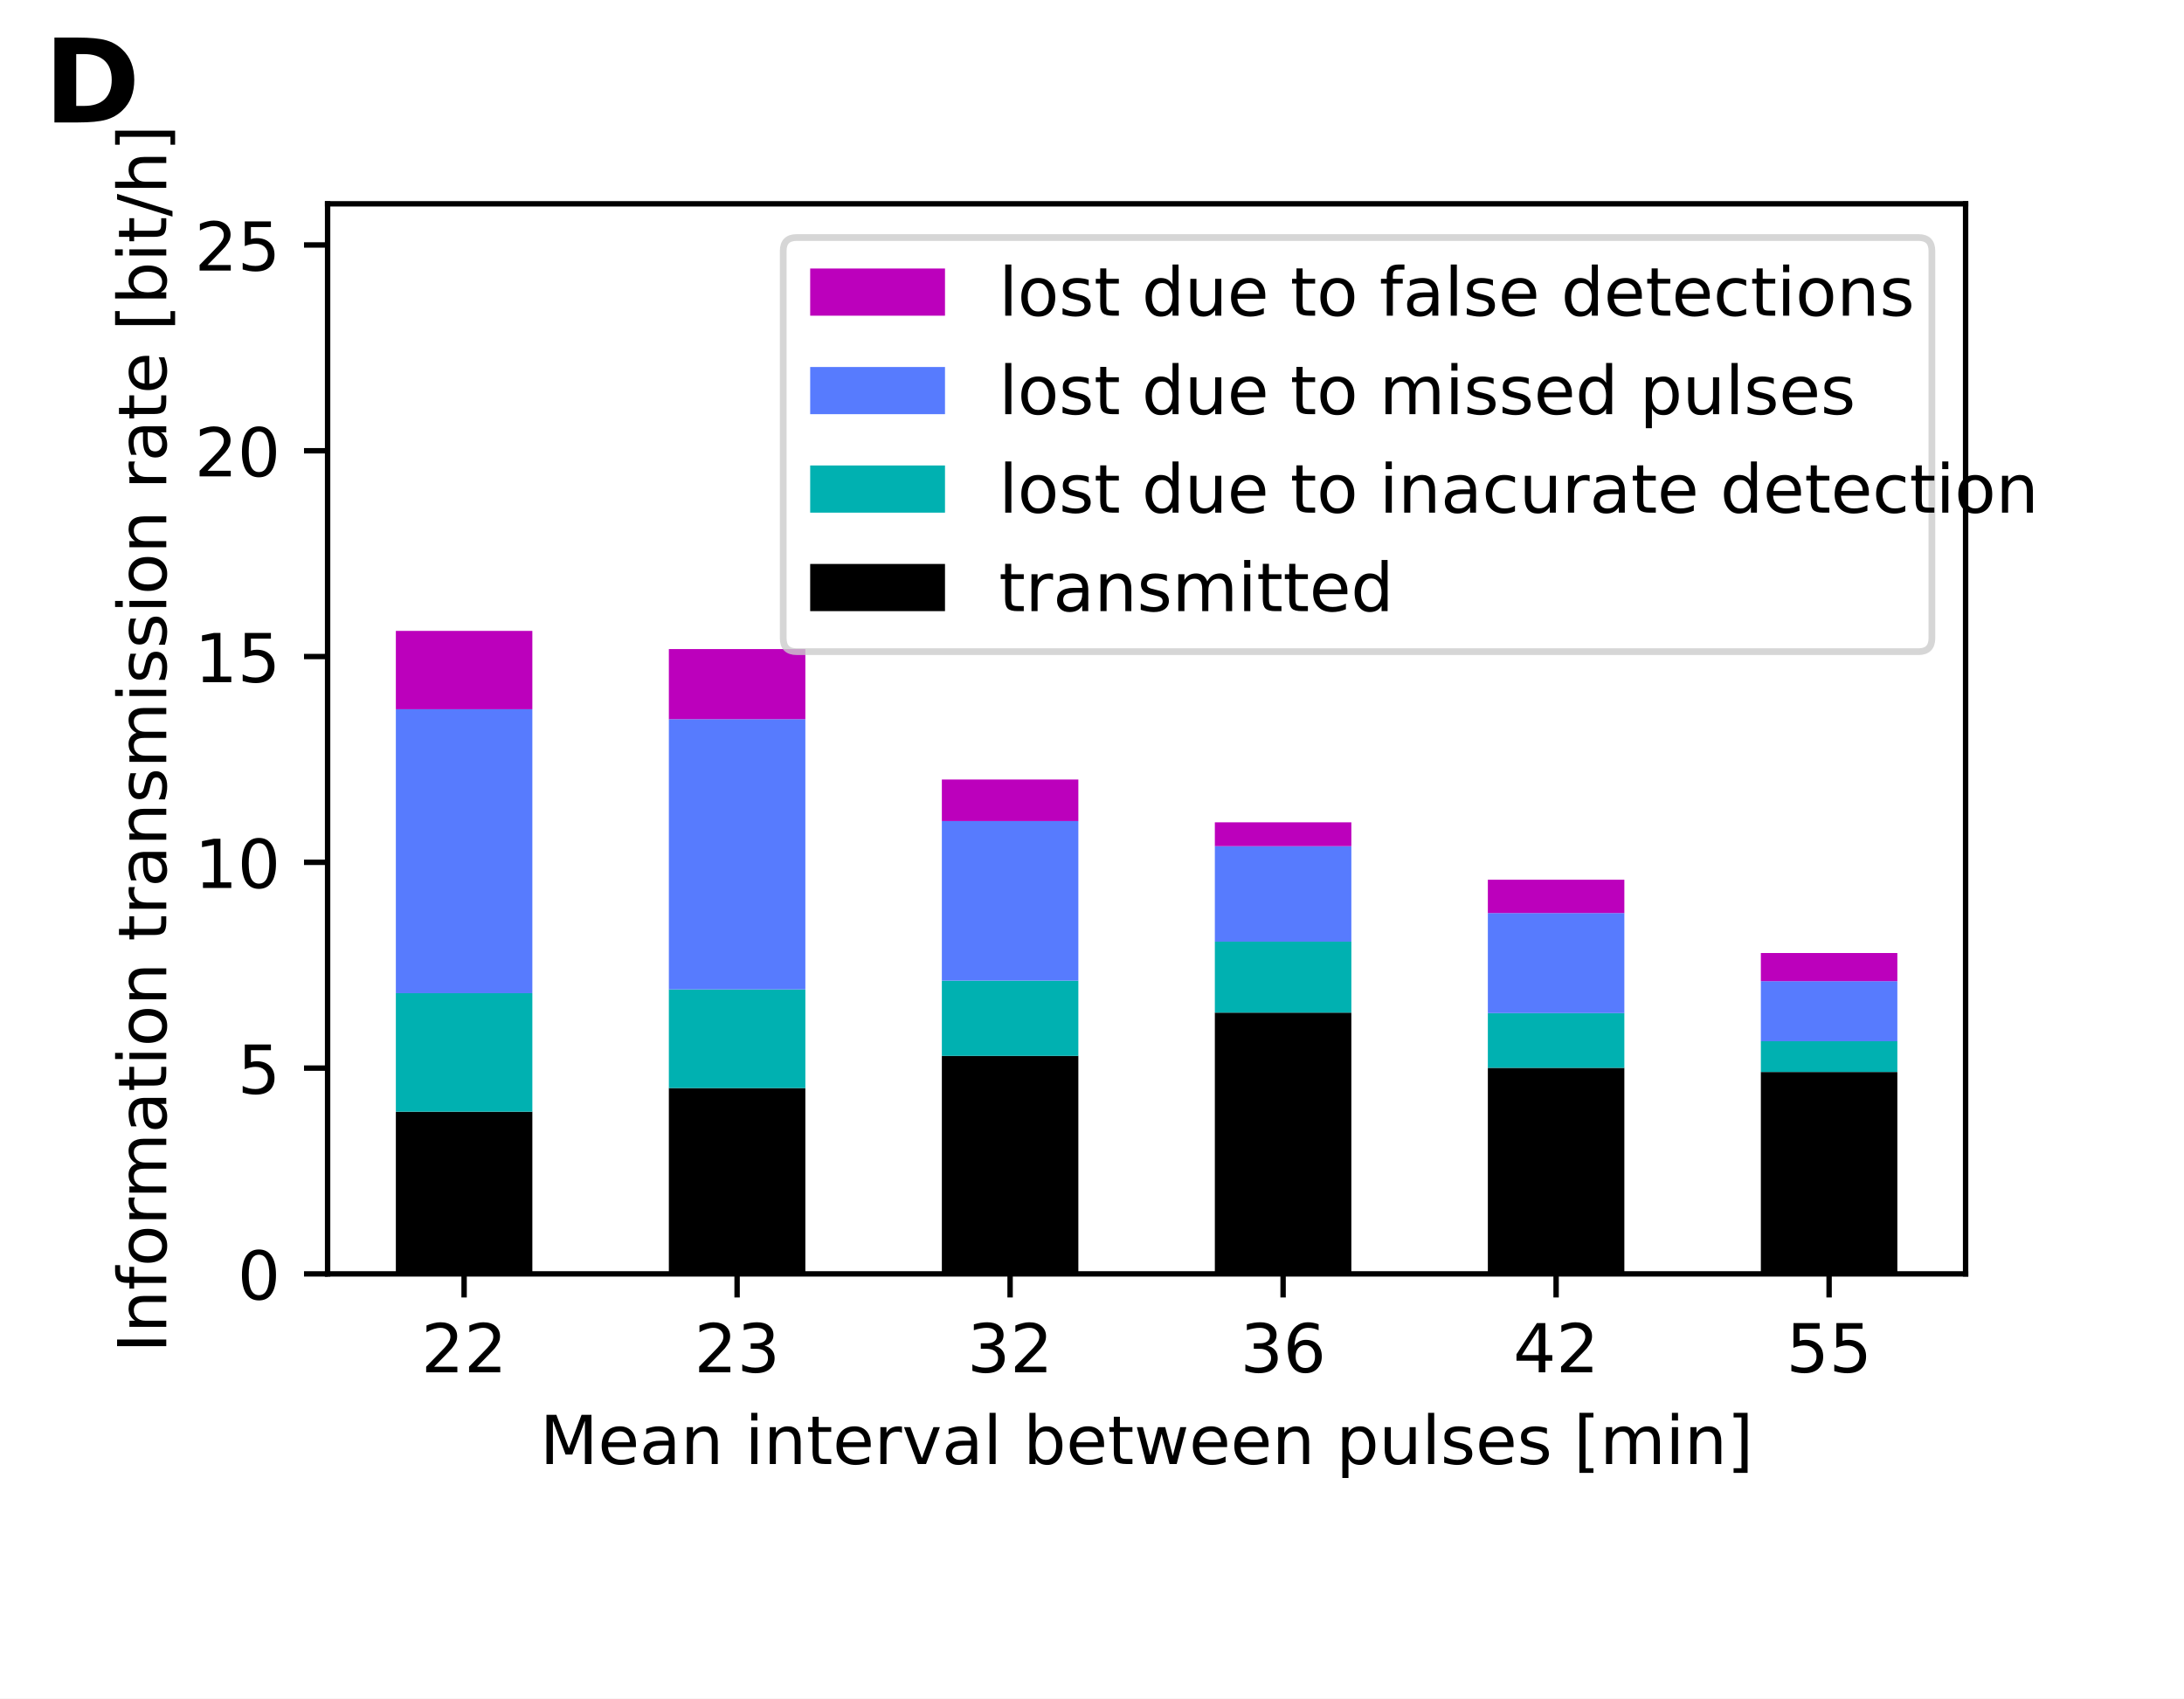
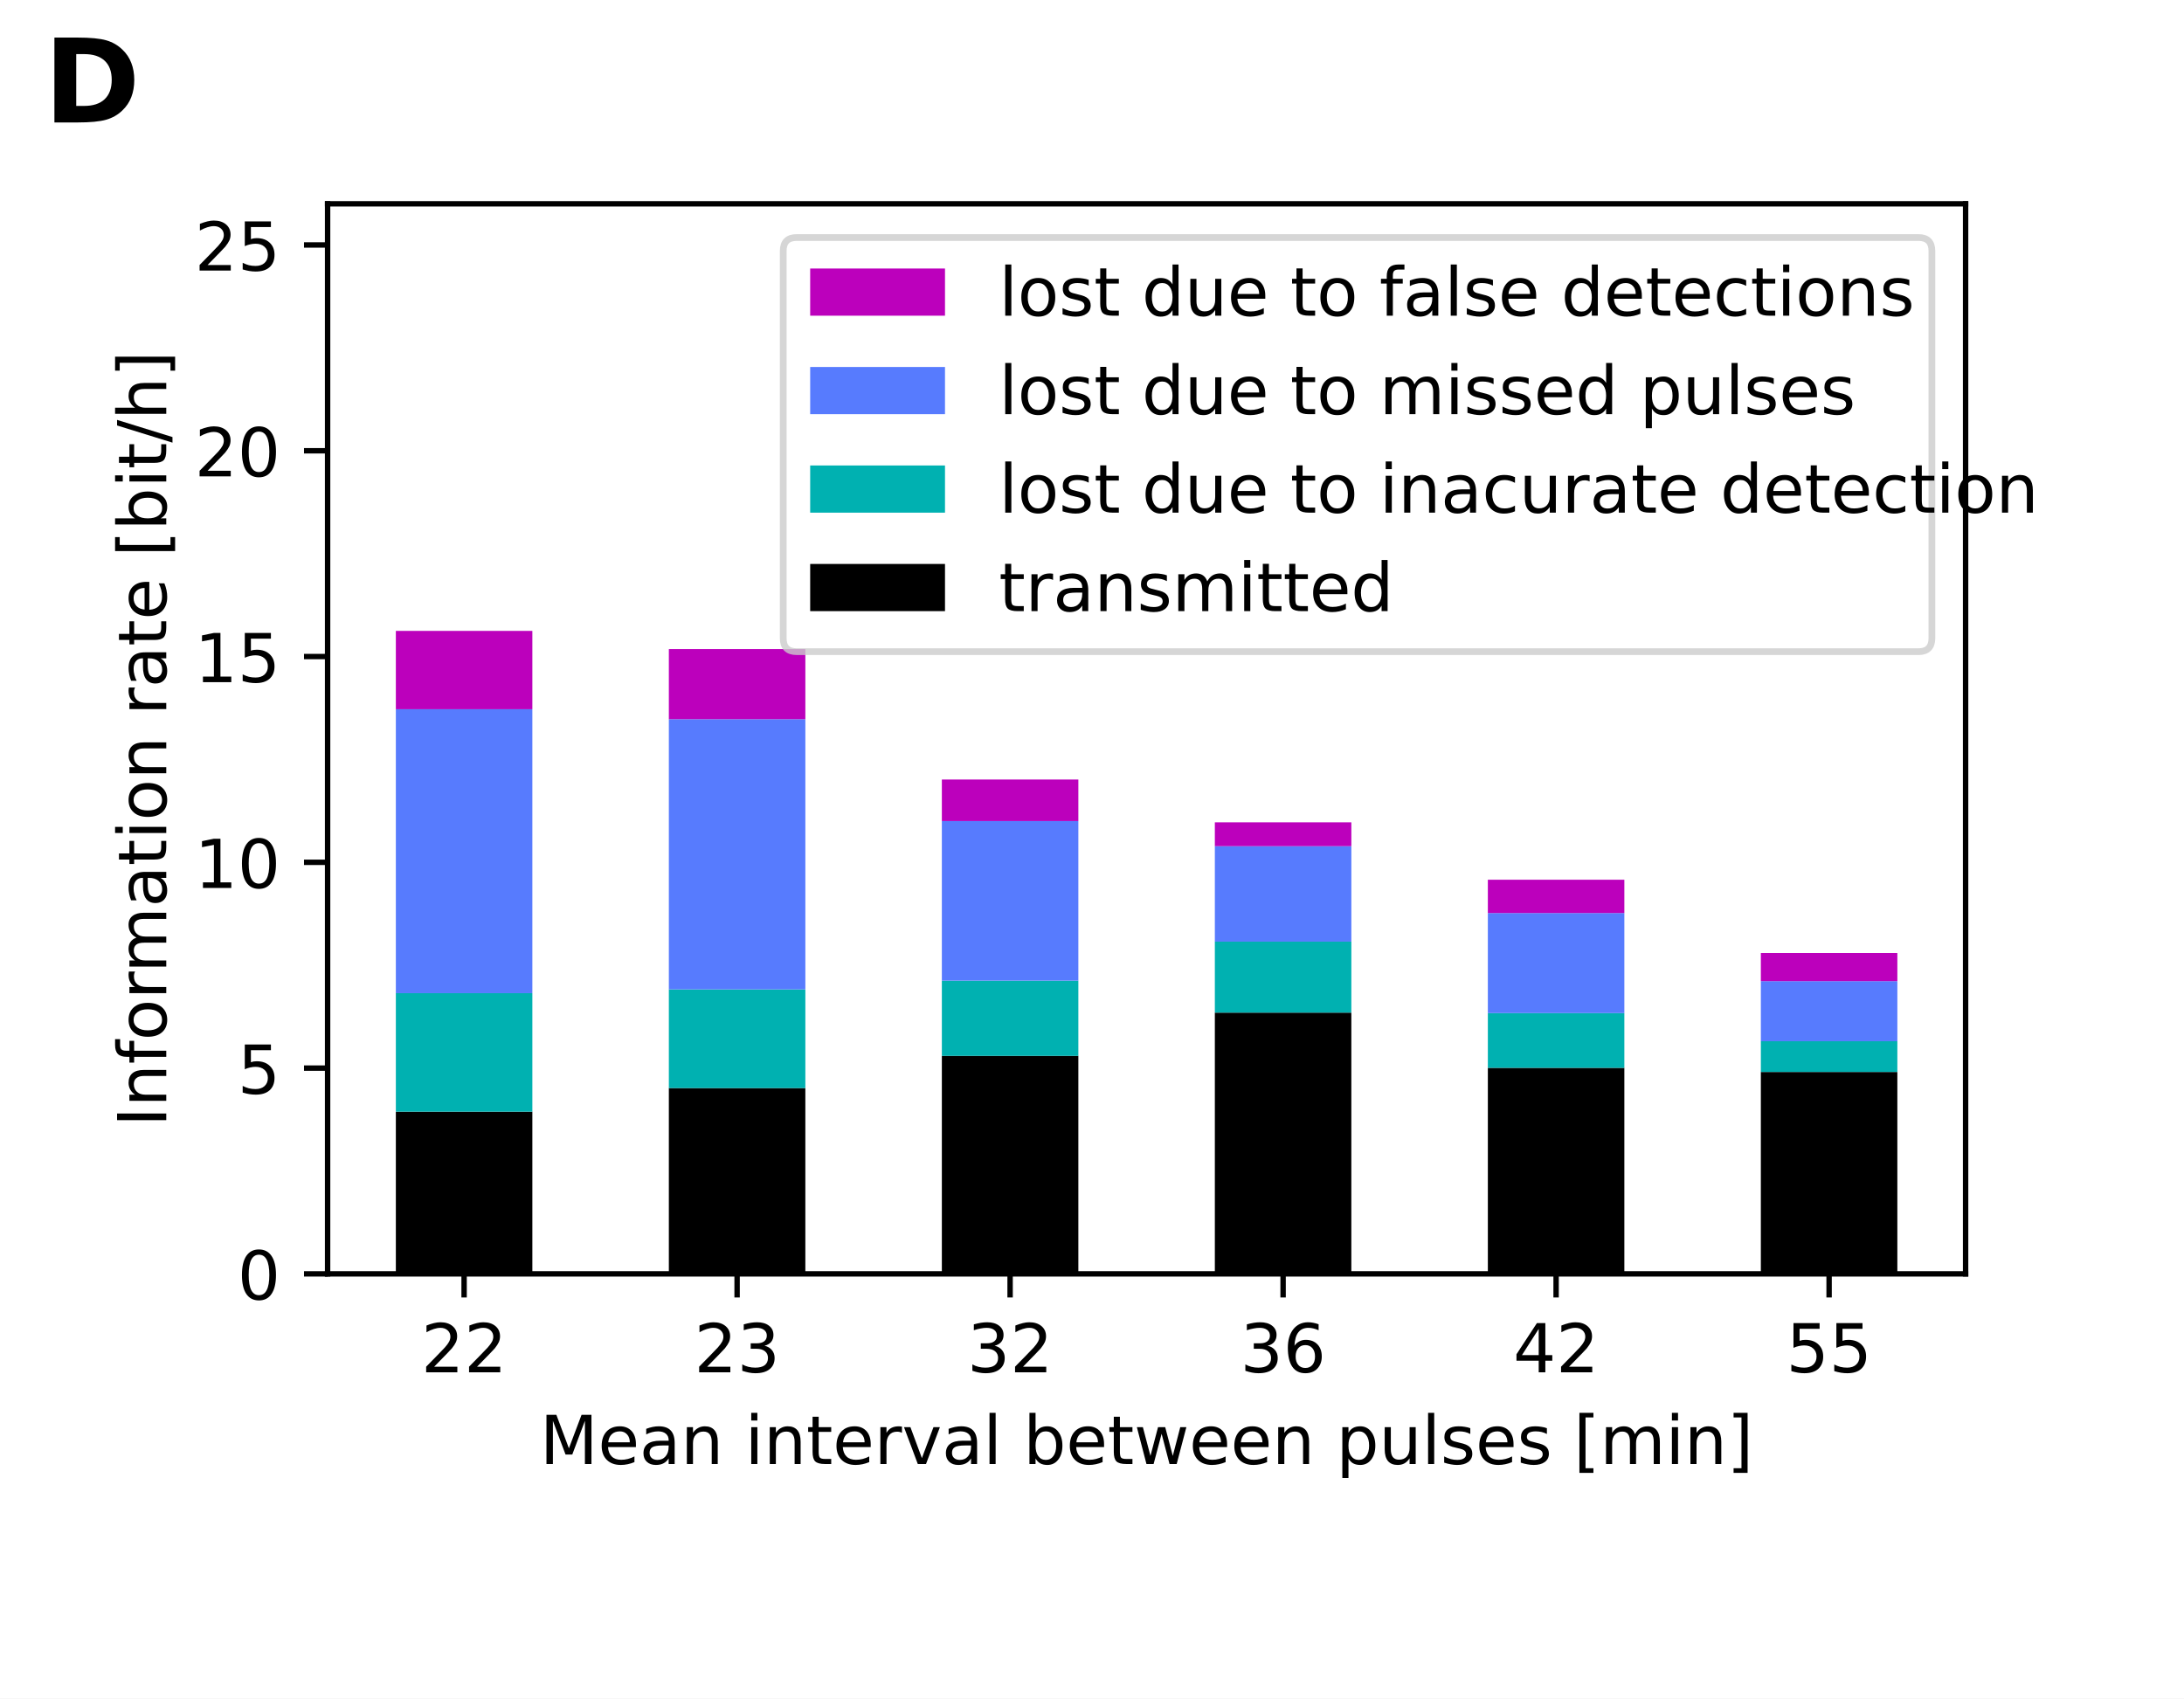
<svg xmlns="http://www.w3.org/2000/svg" xmlns:xlink="http://www.w3.org/1999/xlink" width="324pt" height="252pt" viewBox="0 0 324 252" version="1.1">
  <defs>
    <style type="text/css">*{stroke-linejoin: round; stroke-linecap: butt}</style>
  </defs>
  <g id="figure_1">
    <g id="patch_1">
      <path d="M 0 252  L 324 252  L 324 0  L 0 0  z " style="fill: #ffffff" />
    </g>
    <g id="axes_1">
      <g id="patch_2">
        <path d="M 48.6 189  L 291.6 189  L 291.6 30.24  L 48.6 30.24  z " style="fill: #ffffff" />
      </g>
      <g id="patch_3">
-         <path d="M 58.725 189  L 78.975 189  L 78.975 164.938  L 58.725 164.938  z " clip-path="url(#p661a4d1532)" />
+         <path d="M 58.725 189  L 78.975 189  L 78.975 164.938  L 58.725 164.938  z " clip-path="url(#p9efd24c3d5)" />
      </g>
      <g id="patch_4">
-         <path d="M 99.225 189  L 119.475 189  L 119.475 161.434  L 99.225 161.434  z " clip-path="url(#p661a4d1532)" />
+         <path d="M 99.225 189  L 119.475 189  L 119.475 161.434  L 99.225 161.434  z " clip-path="url(#p9efd24c3d5)" />
      </g>
      <g id="patch_5">
-         <path d="M 139.725 189  L 159.975 189  L 159.975 156.656  L 139.725 156.656  z " clip-path="url(#p661a4d1532)" />
+         <path d="M 139.725 189  L 159.975 189  L 159.975 156.656  L 139.725 156.656  z " clip-path="url(#p9efd24c3d5)" />
      </g>
      <g id="patch_6">
-         <path d="M 180.225 189  L 200.475 189  L 200.475 150.238  L 180.225 150.238  z " clip-path="url(#p661a4d1532)" />
+         <path d="M 180.225 189  L 200.475 189  L 200.475 150.238  L 180.225 150.238  z " clip-path="url(#p9efd24c3d5)" />
      </g>
      <g id="patch_7">
-         <path d="M 220.725 189  L 240.975 189  L 240.975 158.43  L 220.725 158.43  z " clip-path="url(#p661a4d1532)" />
+         <path d="M 220.725 189  L 240.975 189  L 240.975 158.43  L 220.725 158.43  z " clip-path="url(#p9efd24c3d5)" />
      </g>
      <g id="patch_8">
-         <path d="M 261.225 189  L 281.475 189  L 281.475 159.041  L 261.225 159.041  z " clip-path="url(#p661a4d1532)" />
+         <path d="M 261.225 189  L 281.475 189  L 281.475 159.041  L 261.225 159.041  z " clip-path="url(#p9efd24c3d5)" />
      </g>
      <g id="patch_9">
-         <path d="M 58.725 164.938  L 78.975 164.938  L 78.975 147.352  L 58.725 147.352  z " clip-path="url(#p661a4d1532)" style="fill: #00b1b1" />
+         <path d="M 58.725 164.938  L 78.975 164.938  L 78.975 147.352  L 58.725 147.352  z " clip-path="url(#p9efd24c3d5)" style="fill: #00b1b1" />
      </g>
      <g id="patch_10">
-         <path d="M 99.225 161.434  L 119.475 161.434  L 119.475 146.791  L 99.225 146.791  z " clip-path="url(#p661a4d1532)" style="fill: #00b1b1" />
+         <path d="M 99.225 161.434  L 119.475 161.434  L 119.475 146.791  L 99.225 146.791  z " clip-path="url(#p9efd24c3d5)" style="fill: #00b1b1" />
      </g>
      <g id="patch_11">
-         <path d="M 139.725 156.656  L 159.975 156.656  L 159.975 145.493  L 139.725 145.493  z " clip-path="url(#p661a4d1532)" style="fill: #00b1b1" />
+         <path d="M 139.725 156.656  L 159.975 156.656  L 159.975 145.493  L 139.725 145.493  z " clip-path="url(#p9efd24c3d5)" style="fill: #00b1b1" />
      </g>
      <g id="patch_12">
-         <path d="M 180.225 150.238  L 200.475 150.238  L 200.475 139.706  L 180.225 139.706  z " clip-path="url(#p661a4d1532)" style="fill: #00b1b1" />
+         <path d="M 180.225 150.238  L 200.475 150.238  L 200.475 139.706  L 180.225 139.706  z " clip-path="url(#p9efd24c3d5)" style="fill: #00b1b1" />
      </g>
      <g id="patch_13">
-         <path d="M 220.725 158.43  L 240.975 158.43  L 240.975 150.31  L 220.725 150.31  z " clip-path="url(#p661a4d1532)" style="fill: #00b1b1" />
+         <path d="M 220.725 158.43  L 240.975 158.43  L 240.975 150.31  L 220.725 150.31  z " clip-path="url(#p9efd24c3d5)" style="fill: #00b1b1" />
      </g>
      <g id="patch_14">
-         <path d="M 261.225 159.041  L 281.475 159.041  L 281.475 154.482  L 261.225 154.482  z " clip-path="url(#p661a4d1532)" style="fill: #00b1b1" />
+         <path d="M 261.225 159.041  L 281.475 159.041  L 281.475 154.482  L 261.225 154.482  z " clip-path="url(#p9efd24c3d5)" style="fill: #00b1b1" />
      </g>
      <g id="patch_15">
-         <path d="M 58.725 147.352  L 78.975 147.352  L 78.975 105.225  L 58.725 105.225  z " clip-path="url(#p661a4d1532)" style="fill: #577bfe" />
+         <path d="M 58.725 147.352  L 78.975 147.352  L 78.975 105.225  L 58.725 105.225  z " clip-path="url(#p9efd24c3d5)" style="fill: #577bfe" />
      </g>
      <g id="patch_16">
-         <path d="M 99.225 146.791  L 119.475 146.791  L 119.475 106.704  L 99.225 106.704  z " clip-path="url(#p661a4d1532)" style="fill: #577bfe" />
+         <path d="M 99.225 146.791  L 119.475 146.791  L 119.475 106.704  L 99.225 106.704  z " clip-path="url(#p9efd24c3d5)" style="fill: #577bfe" />
      </g>
      <g id="patch_17">
-         <path d="M 139.725 145.493  L 159.975 145.493  L 159.975 121.816  L 139.725 121.816  z " clip-path="url(#p661a4d1532)" style="fill: #577bfe" />
+         <path d="M 139.725 145.493  L 159.975 145.493  L 159.975 121.816  L 139.725 121.816  z " clip-path="url(#p9efd24c3d5)" style="fill: #577bfe" />
      </g>
      <g id="patch_18">
-         <path d="M 180.225 139.706  L 200.475 139.706  L 200.475 125.543  L 180.225 125.543  z " clip-path="url(#p661a4d1532)" style="fill: #577bfe" />
+         <path d="M 180.225 139.706  L 200.475 139.706  L 200.475 125.543  L 180.225 125.543  z " clip-path="url(#p9efd24c3d5)" style="fill: #577bfe" />
      </g>
      <g id="patch_19">
-         <path d="M 220.725 150.31  L 240.975 150.31  L 240.975 135.463  L 220.725 135.463  z " clip-path="url(#p661a4d1532)" style="fill: #577bfe" />
+         <path d="M 220.725 150.31  L 240.975 150.31  L 240.975 135.463  L 220.725 135.463  z " clip-path="url(#p9efd24c3d5)" style="fill: #577bfe" />
      </g>
      <g id="patch_20">
-         <path d="M 261.225 154.482  L 281.475 154.482  L 281.475 145.568  L 261.225 145.568  z " clip-path="url(#p661a4d1532)" style="fill: #577bfe" />
+         <path d="M 261.225 154.482  L 281.475 154.482  L 281.475 145.568  L 261.225 145.568  z " clip-path="url(#p9efd24c3d5)" style="fill: #577bfe" />
      </g>
      <g id="patch_21">
-         <path d="M 58.725 105.225  L 78.975 105.225  L 78.975 93.601  L 58.725 93.601  z " clip-path="url(#p661a4d1532)" style="fill: #bc00bc" />
+         <path d="M 58.725 105.225  L 78.975 105.225  L 78.975 93.601  L 58.725 93.601  z " clip-path="url(#p9efd24c3d5)" style="fill: #bc00bc" />
      </g>
      <g id="patch_22">
-         <path d="M 99.225 106.704  L 119.475 106.704  L 119.475 96.299  L 99.225 96.299  z " clip-path="url(#p661a4d1532)" style="fill: #bc00bc" />
+         <path d="M 99.225 106.704  L 119.475 106.704  L 119.475 96.299  L 99.225 96.299  z " clip-path="url(#p9efd24c3d5)" style="fill: #bc00bc" />
      </g>
      <g id="patch_23">
-         <path d="M 139.725 121.816  L 159.975 121.816  L 159.975 115.653  L 139.725 115.653  z " clip-path="url(#p661a4d1532)" style="fill: #bc00bc" />
+         <path d="M 139.725 121.816  L 159.975 121.816  L 159.975 115.653  L 139.725 115.653  z " clip-path="url(#p9efd24c3d5)" style="fill: #bc00bc" />
      </g>
      <g id="patch_24">
-         <path d="M 180.225 125.543  L 200.475 125.543  L 200.475 122.004  L 180.225 122.004  z " clip-path="url(#p661a4d1532)" style="fill: #bc00bc" />
+         <path d="M 180.225 125.543  L 200.475 125.543  L 200.475 122.004  L 180.225 122.004  z " clip-path="url(#p9efd24c3d5)" style="fill: #bc00bc" />
      </g>
      <g id="patch_25">
-         <path d="M 220.725 135.463  L 240.975 135.463  L 240.975 130.521  L 220.725 130.521  z " clip-path="url(#p661a4d1532)" style="fill: #bc00bc" />
+         <path d="M 220.725 135.463  L 240.975 135.463  L 240.975 130.521  L 220.725 130.521  z " clip-path="url(#p9efd24c3d5)" style="fill: #bc00bc" />
      </g>
      <g id="patch_26">
-         <path d="M 261.225 145.568  L 281.475 145.568  L 281.475 141.394  L 261.225 141.394  z " clip-path="url(#p661a4d1532)" style="fill: #bc00bc" />
+         <path d="M 261.225 145.568  L 281.475 145.568  L 281.475 141.394  L 261.225 141.394  z " clip-path="url(#p9efd24c3d5)" style="fill: #bc00bc" />
      </g>
      <g id="matplotlib.axis_1">
        <g id="xtick_1">
          <g id="line2d_1">
            <defs>
-               <path id="m4c4c31e931" d="M 0 0  L 0 3.5  " style="stroke: #000000; stroke-width: 0.8" />
+               <path id="m5be2bc9857" d="M 0 0  L 0 3.5  " style="stroke: #000000; stroke-width: 0.8" />
            </defs>
            <g>
-               <use xlink:href="#m4c4c31e931" x="68.85" y="189" style="stroke: #000000; stroke-width: 0.8" />
+               <use xlink:href="#m5be2bc9857" x="68.85" y="189" style="stroke: #000000; stroke-width: 0.8" />
            </g>
          </g>
          <g id="text_1">
            <text style="font: 10px 'Tahoma', 'DejaVu Sans', 'Lucida Grande', 'Verdana', sans-serif; text-anchor: middle" x="68.85" y="203.598" transform="rotate(-0 68.85 203.5984)">22</text>
          </g>
        </g>
        <g id="xtick_2">
          <g id="line2d_2">
            <g>
-               <use xlink:href="#m4c4c31e931" x="109.35" y="189" style="stroke: #000000; stroke-width: 0.8" />
+               <use xlink:href="#m5be2bc9857" x="109.35" y="189" style="stroke: #000000; stroke-width: 0.8" />
            </g>
          </g>
          <g id="text_2">
            <text style="font: 10px 'Tahoma', 'DejaVu Sans', 'Lucida Grande', 'Verdana', sans-serif; text-anchor: middle" x="109.35" y="203.598" transform="rotate(-0 109.35 203.5984)">23</text>
          </g>
        </g>
        <g id="xtick_3">
          <g id="line2d_3">
            <g>
-               <use xlink:href="#m4c4c31e931" x="149.85" y="189" style="stroke: #000000; stroke-width: 0.8" />
+               <use xlink:href="#m5be2bc9857" x="149.85" y="189" style="stroke: #000000; stroke-width: 0.8" />
            </g>
          </g>
          <g id="text_3">
            <text style="font: 10px 'Tahoma', 'DejaVu Sans', 'Lucida Grande', 'Verdana', sans-serif; text-anchor: middle" x="149.85" y="203.598" transform="rotate(-0 149.85 203.5984)">32</text>
          </g>
        </g>
        <g id="xtick_4">
          <g id="line2d_4">
            <g>
-               <use xlink:href="#m4c4c31e931" x="190.35" y="189" style="stroke: #000000; stroke-width: 0.8" />
+               <use xlink:href="#m5be2bc9857" x="190.35" y="189" style="stroke: #000000; stroke-width: 0.8" />
            </g>
          </g>
          <g id="text_4">
            <text style="font: 10px 'Tahoma', 'DejaVu Sans', 'Lucida Grande', 'Verdana', sans-serif; text-anchor: middle" x="190.35" y="203.598" transform="rotate(-0 190.35 203.5984)">36</text>
          </g>
        </g>
        <g id="xtick_5">
          <g id="line2d_5">
            <g>
-               <use xlink:href="#m4c4c31e931" x="230.85" y="189" style="stroke: #000000; stroke-width: 0.8" />
+               <use xlink:href="#m5be2bc9857" x="230.85" y="189" style="stroke: #000000; stroke-width: 0.8" />
            </g>
          </g>
          <g id="text_5">
            <text style="font: 10px 'Tahoma', 'DejaVu Sans', 'Lucida Grande', 'Verdana', sans-serif; text-anchor: middle" x="230.85" y="203.598" transform="rotate(-0 230.85 203.5984)">42</text>
          </g>
        </g>
        <g id="xtick_6">
          <g id="line2d_6">
            <g>
-               <use xlink:href="#m4c4c31e931" x="271.35" y="189" style="stroke: #000000; stroke-width: 0.8" />
+               <use xlink:href="#m5be2bc9857" x="271.35" y="189" style="stroke: #000000; stroke-width: 0.8" />
            </g>
          </g>
          <g id="text_6">
            <text style="font: 10px 'Tahoma', 'DejaVu Sans', 'Lucida Grande', 'Verdana', sans-serif; text-anchor: middle" x="271.35" y="203.598" transform="rotate(-0 271.35 203.5984)">55</text>
          </g>
        </g>
        <g id="text_7">
          <text style="font: 10px 'Tahoma', 'DejaVu Sans', 'Lucida Grande', 'Verdana', sans-serif; text-anchor: middle" x="170.1" y="217.209" transform="rotate(-0 170.1 217.2094)">Mean interval between pulses [min]</text>
        </g>
      </g>
      <g id="matplotlib.axis_2">
        <g id="ytick_1">
          <g id="line2d_7">
            <defs>
-               <path id="m97791481aa" d="M 0 0  L -3.5 0  " style="stroke: #000000; stroke-width: 0.8" />
+               <path id="m6edc12c671" d="M 0 0  L -3.5 0  " style="stroke: #000000; stroke-width: 0.8" />
            </defs>
            <g>
-               <use xlink:href="#m97791481aa" x="48.6" y="189" style="stroke: #000000; stroke-width: 0.8" />
+               <use xlink:href="#m6edc12c671" x="48.6" y="189" style="stroke: #000000; stroke-width: 0.8" />
            </g>
          </g>
          <g id="text_8">
            <text style="font: 10px 'Tahoma', 'DejaVu Sans', 'Lucida Grande', 'Verdana', sans-serif; text-anchor: end" x="41.6" y="192.799" transform="rotate(-0 41.6 192.7992)">0</text>
          </g>
        </g>
        <g id="ytick_2">
          <g id="line2d_8">
            <g>
-               <use xlink:href="#m97791481aa" x="48.6" y="158.469" style="stroke: #000000; stroke-width: 0.8" />
+               <use xlink:href="#m6edc12c671" x="48.6" y="158.469" style="stroke: #000000; stroke-width: 0.8" />
            </g>
          </g>
          <g id="text_9">
            <text style="font: 10px 'Tahoma', 'DejaVu Sans', 'Lucida Grande', 'Verdana', sans-serif; text-anchor: end" x="41.6" y="162.268" transform="rotate(-0 41.6 162.2685)">5</text>
          </g>
        </g>
        <g id="ytick_3">
          <g id="line2d_9">
            <g>
-               <use xlink:href="#m97791481aa" x="48.6" y="127.938" style="stroke: #000000; stroke-width: 0.8" />
+               <use xlink:href="#m6edc12c671" x="48.6" y="127.938" style="stroke: #000000; stroke-width: 0.8" />
            </g>
          </g>
          <g id="text_10">
            <text style="font: 10px 'Tahoma', 'DejaVu Sans', 'Lucida Grande', 'Verdana', sans-serif; text-anchor: end" x="41.6" y="131.738" transform="rotate(-0 41.6 131.7377)">10</text>
          </g>
        </g>
        <g id="ytick_4">
          <g id="line2d_10">
            <g>
-               <use xlink:href="#m97791481aa" x="48.6" y="97.408" style="stroke: #000000; stroke-width: 0.8" />
+               <use xlink:href="#m6edc12c671" x="48.6" y="97.408" style="stroke: #000000; stroke-width: 0.8" />
            </g>
          </g>
          <g id="text_11">
            <text style="font: 10px 'Tahoma', 'DejaVu Sans', 'Lucida Grande', 'Verdana', sans-serif; text-anchor: end" x="41.6" y="101.207" transform="rotate(-0 41.6 101.2069)">15</text>
          </g>
        </g>
        <g id="ytick_5">
          <g id="line2d_11">
            <g>
-               <use xlink:href="#m97791481aa" x="48.6" y="66.877" style="stroke: #000000; stroke-width: 0.8" />
+               <use xlink:href="#m6edc12c671" x="48.6" y="66.877" style="stroke: #000000; stroke-width: 0.8" />
            </g>
          </g>
          <g id="text_12">
            <text style="font: 10px 'Tahoma', 'DejaVu Sans', 'Lucida Grande', 'Verdana', sans-serif; text-anchor: end" x="41.6" y="70.676" transform="rotate(-0 41.6 70.67614)">20</text>
          </g>
        </g>
        <g id="ytick_6">
          <g id="line2d_12">
            <g>
-               <use xlink:href="#m97791481aa" x="48.6" y="36.346" style="stroke: #000000; stroke-width: 0.8" />
+               <use xlink:href="#m6edc12c671" x="48.6" y="36.346" style="stroke: #000000; stroke-width: 0.8" />
            </g>
          </g>
          <g id="text_13">
            <text style="font: 10px 'Tahoma', 'DejaVu Sans', 'Lucida Grande', 'Verdana', sans-serif; text-anchor: end" x="41.6" y="40.145" transform="rotate(-0 41.6 40.14537)">25</text>
          </g>
        </g>
        <g id="text_14">
-           <text style="font: 10px 'Tahoma', 'DejaVu Sans', 'Lucida Grande', 'Verdana', sans-serif; text-anchor: middle" x="24.669" y="109.62" transform="rotate(-90 24.66875 109.62)">Information transmission rate [bit/h]</text>
+           <text style="font: 10px 'Tahoma', 'DejaVu Sans', 'Lucida Grande', 'Verdana', sans-serif; text-anchor: middle" x="24.669" y="109.62" transform="rotate(-90 24.66875 109.62)">Information rate [bit/h]</text>
        </g>
      </g>
      <g id="patch_27">
        <path d="M 48.6 189  L 48.6 30.24  " style="fill: none; stroke: #000000; stroke-width: 0.8; stroke-linejoin: miter; stroke-linecap: square" />
      </g>
      <g id="patch_28">
        <path d="M 291.6 189  L 291.6 30.24  " style="fill: none; stroke: #000000; stroke-width: 0.8; stroke-linejoin: miter; stroke-linecap: square" />
      </g>
      <g id="patch_29">
        <path d="M 48.6 189  L 291.6 189  " style="fill: none; stroke: #000000; stroke-width: 0.8; stroke-linejoin: miter; stroke-linecap: square" />
      </g>
      <g id="patch_30">
        <path d="M 48.6 30.24  L 291.6 30.24  " style="fill: none; stroke: #000000; stroke-width: 0.8; stroke-linejoin: miter; stroke-linecap: square" />
      </g>
      <g id="text_15">
        <text style="font: 700 17.28px 'Tahoma', 'DejaVu Sans', 'Lucida Grande', 'Verdana', sans-serif; text-anchor: start" x="6.48" y="18.17" transform="rotate(-0 6.48 18.1701)">D</text>
      </g>
      <g id="legend_1">
        <g id="patch_31">
          <path d="M 118.192 96.684  L 284.6 96.684  Q 286.6 96.684 286.6 94.684  L 286.6 37.24  Q 286.6 35.24 284.6 35.24  L 118.192 35.24  Q 116.192 35.24 116.192 37.24  L 116.192 94.684  Q 116.192 96.684 118.192 96.684  z " style="fill: #ffffff; opacity: 0.8; stroke: #cccccc; stroke-linejoin: miter" />
        </g>
        <g id="patch_32">
          <path d="M 120.192 46.838  L 140.192 46.838  L 140.192 39.838  L 120.192 39.838  z " style="fill: #bc00bc" />
        </g>
        <g id="text_16">
          <text style="font: 10px 'Tahoma', 'DejaVu Sans', 'Lucida Grande', 'Verdana', sans-serif; text-anchor: start" x="148.192" y="46.838" transform="rotate(-0 148.1922 46.83844)">lost due to false detections</text>
        </g>
        <g id="patch_33">
          <path d="M 120.192 61.449  L 140.192 61.449  L 140.192 54.449  L 120.192 54.449  z " style="fill: #577bfe" />
        </g>
        <g id="text_17">
          <text style="font: 10px 'Tahoma', 'DejaVu Sans', 'Lucida Grande', 'Verdana', sans-serif; text-anchor: start" x="148.192" y="61.449" transform="rotate(-0 148.1922 61.44938)">lost due to missed pulses</text>
        </g>
        <g id="patch_34">
          <path d="M 120.192 76.06  L 140.192 76.06  L 140.192 69.06  L 120.192 69.06  z " style="fill: #00b1b1" />
        </g>
        <g id="text_18">
          <text style="font: 10px 'Tahoma', 'DejaVu Sans', 'Lucida Grande', 'Verdana', sans-serif; text-anchor: start" x="148.192" y="76.06" transform="rotate(-0 148.1922 76.06031)">lost due to inacurate detection</text>
        </g>
        <g id="patch_35">
          <path d="M 120.192 90.671  L 140.192 90.671  L 140.192 83.671  L 120.192 83.671  z " />
        </g>
        <g id="text_19">
          <text style="font: 10px 'Tahoma', 'DejaVu Sans', 'Lucida Grande', 'Verdana', sans-serif; text-anchor: start" x="148.192" y="90.671" transform="rotate(-0 148.1922 90.67125)">transmitted</text>
        </g>
      </g>
    </g>
  </g>
  <defs>
-     <clipPath id="p661a4d1532">
+     <clipPath id="p9efd24c3d5">
      <rect x="48.6" y="30.24" width="243" height="158.76" />
    </clipPath>
  </defs>
</svg>
